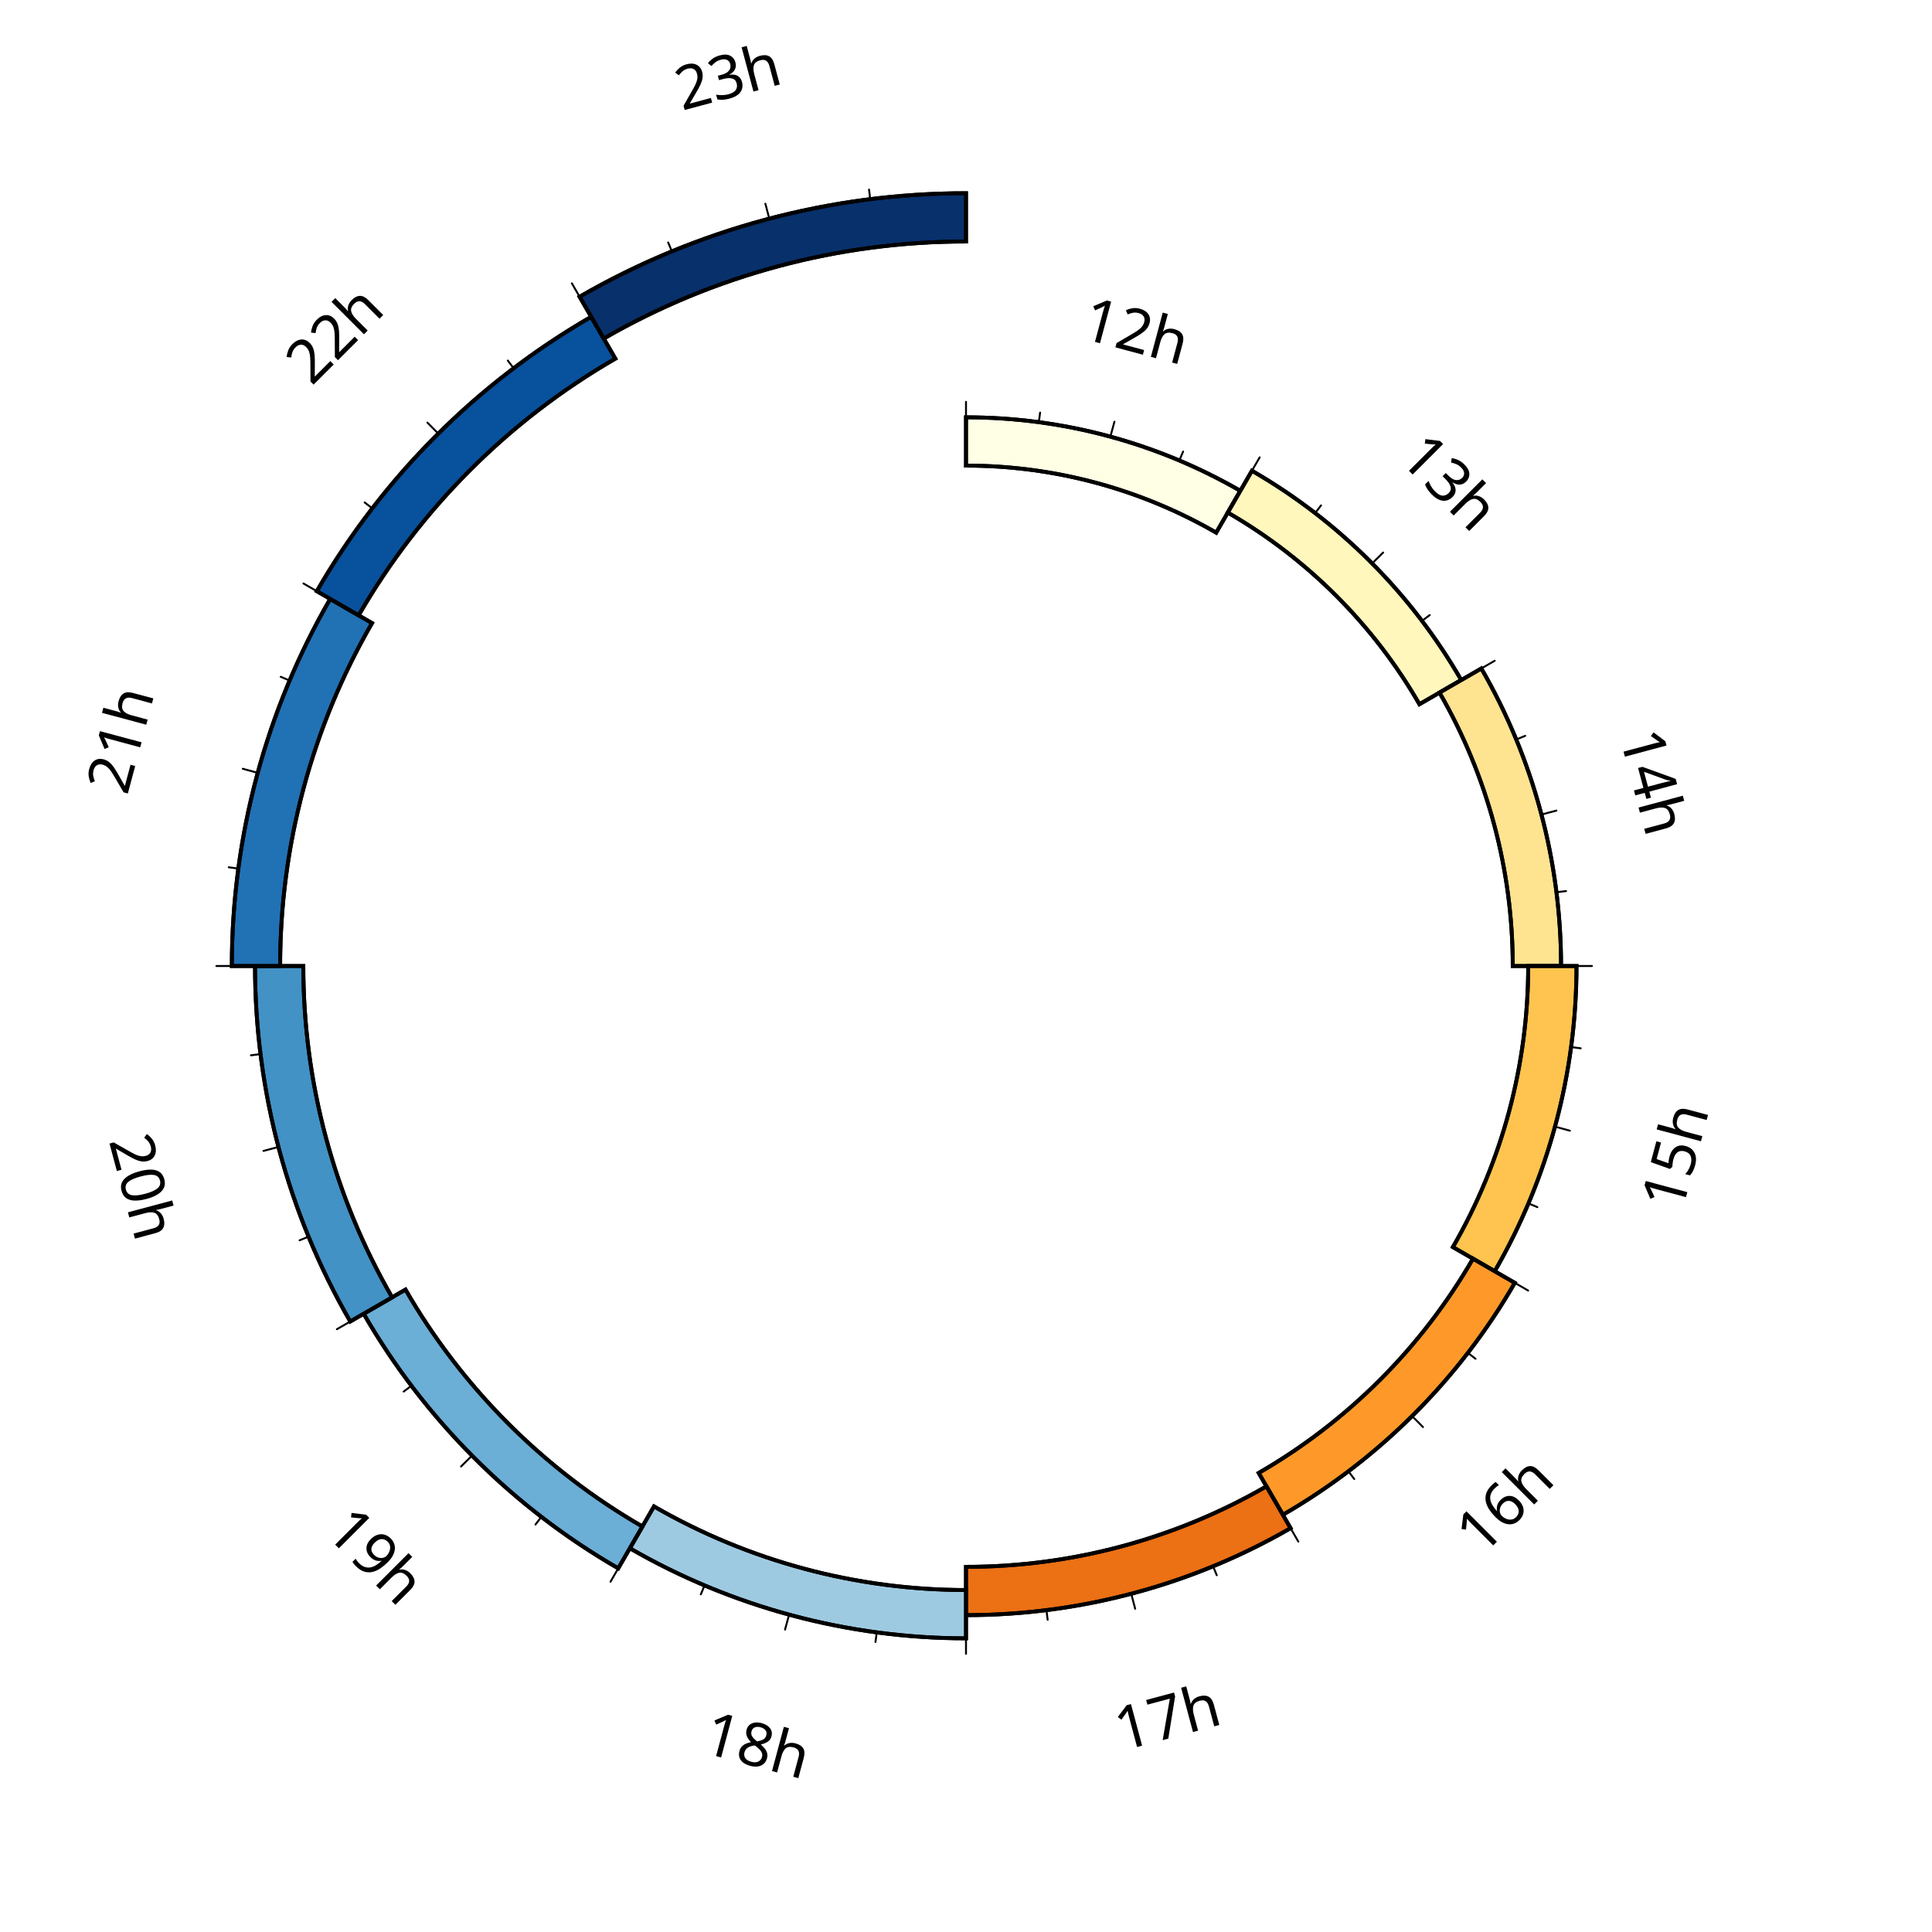
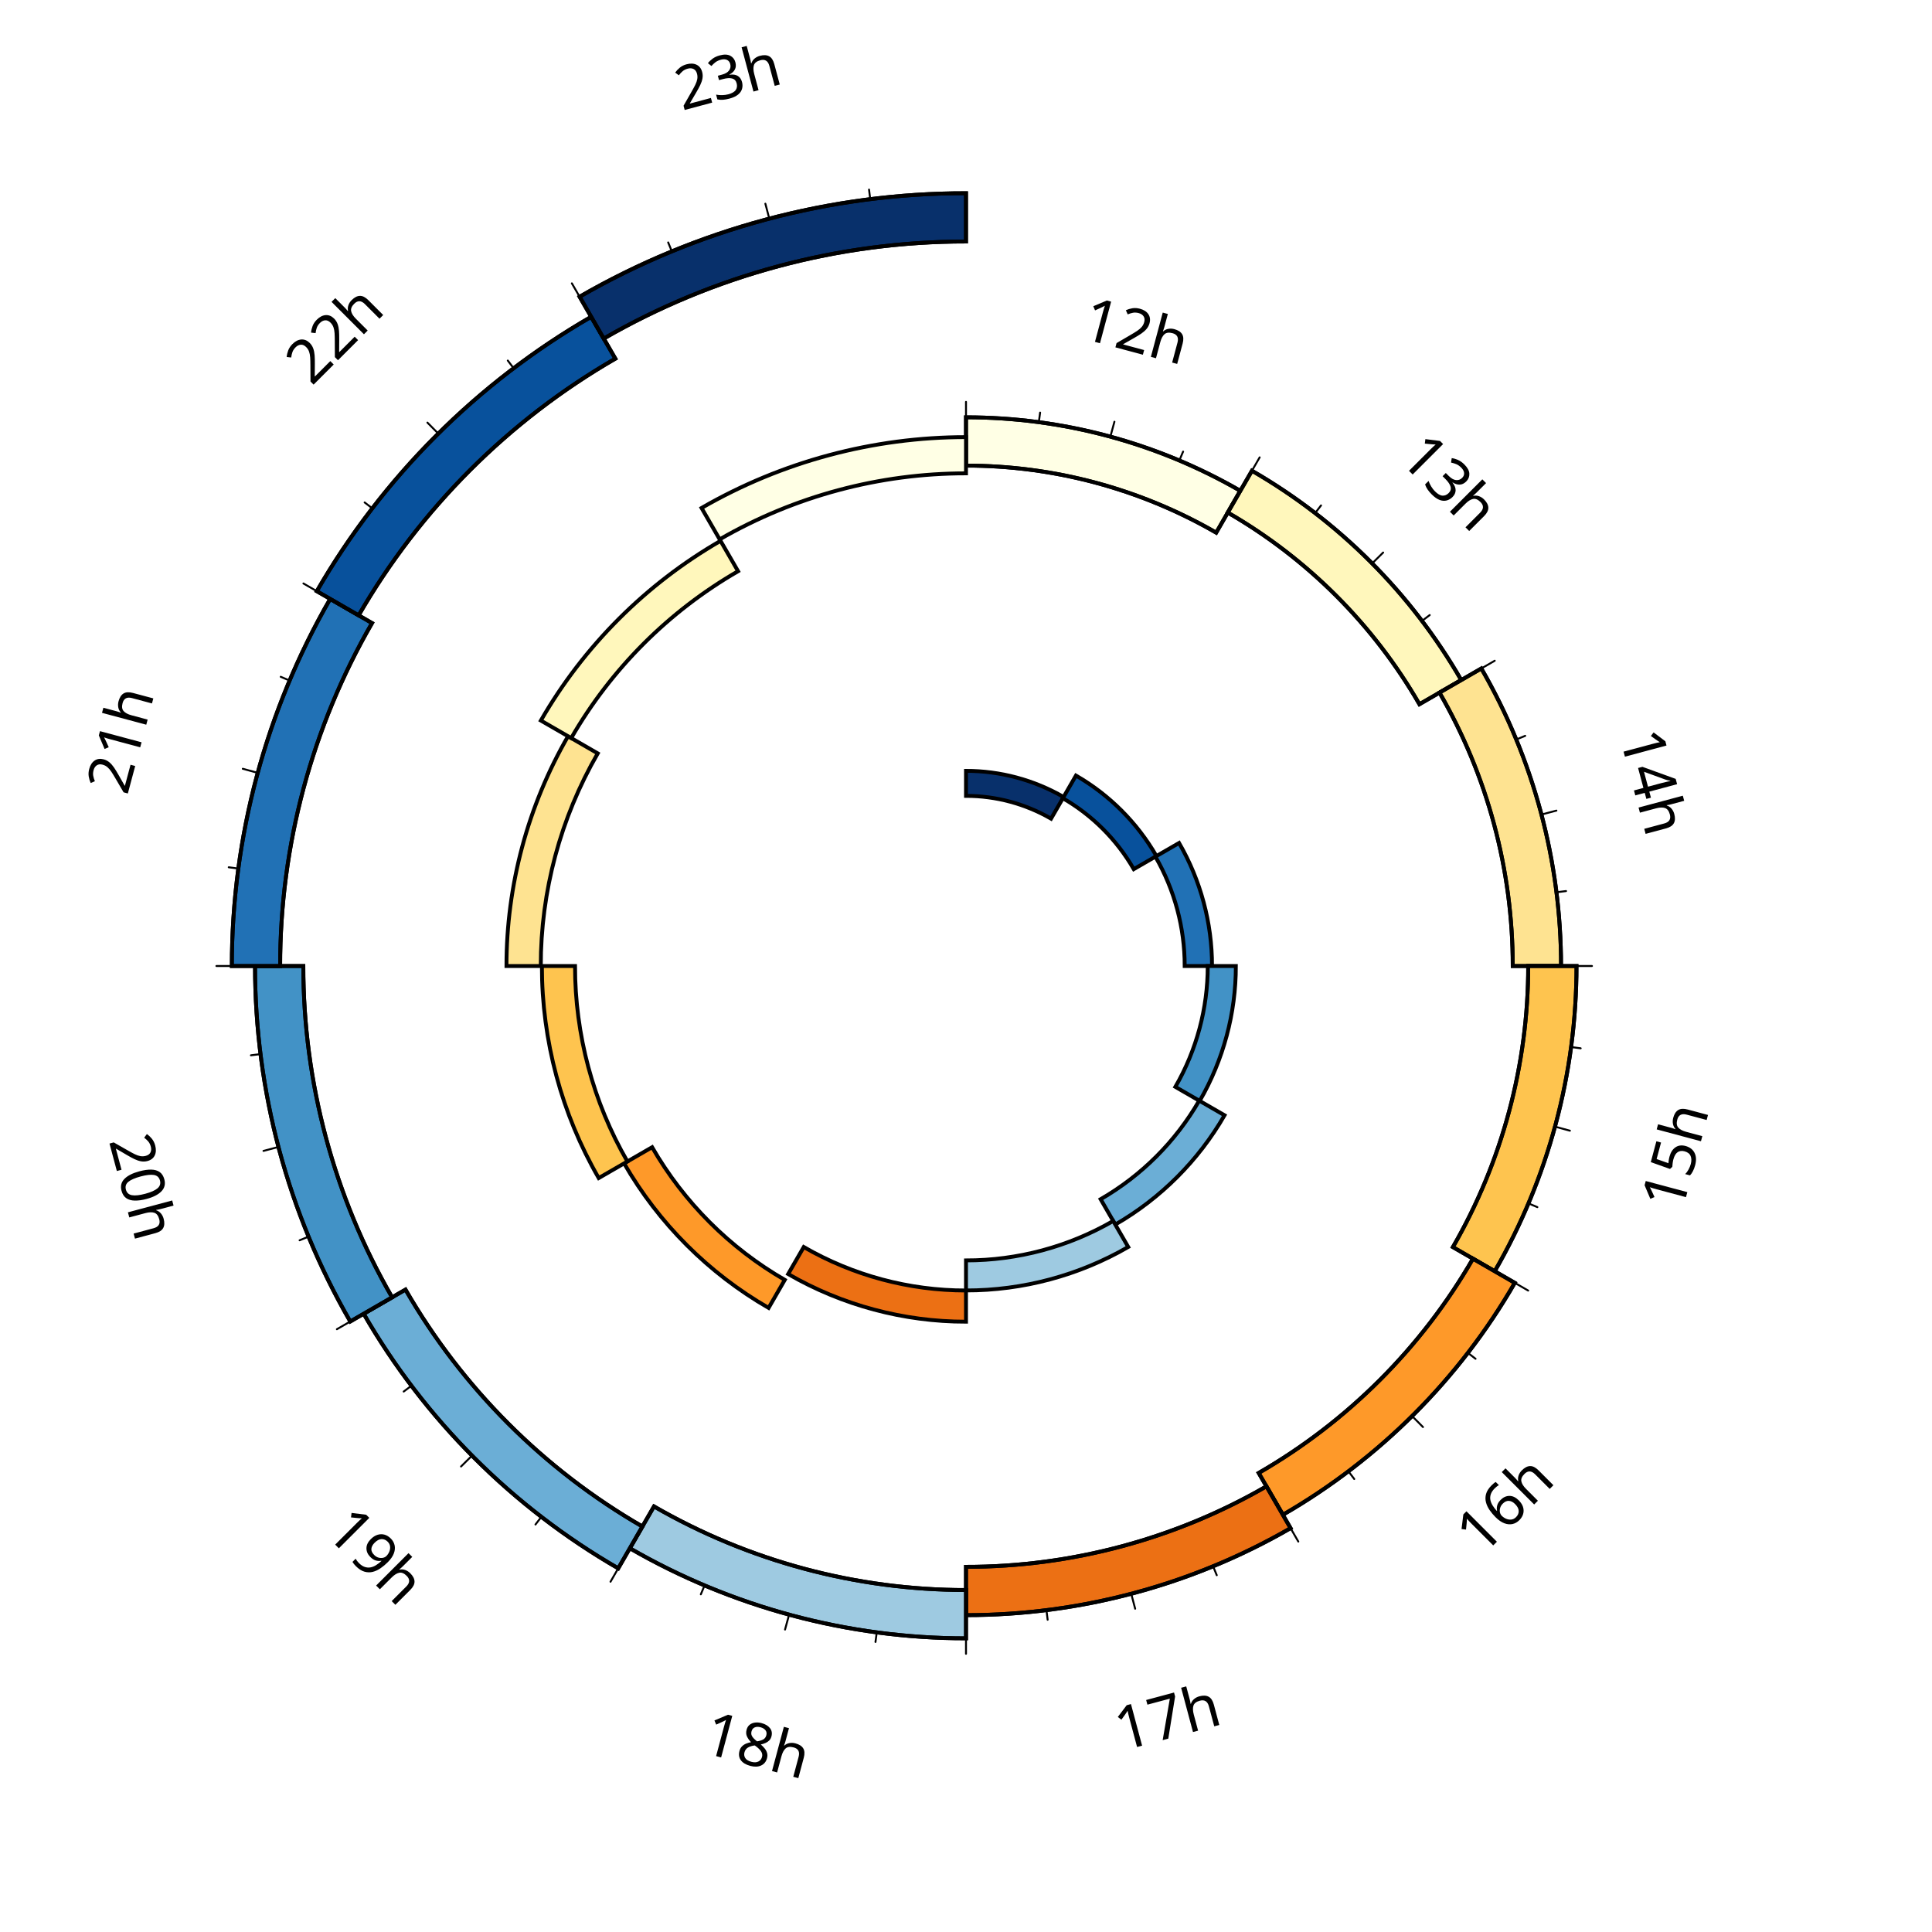
<svg xmlns="http://www.w3.org/2000/svg" width="1000px" height="1000px" version="1.1">
  <g id="ideograms">
+     <g id="highlighttrack_0">
+       <path d="M500.000,411.940 A88.060,88.060 40.000 0,1 544.030,423.738 L550.505,412.523 A101.010,101.010 0.000 0,0 500.000,398.990 Z" stroke-linecap="round" style="stroke-width: 2.0; stroke: rgb(0,0,0);  fill: rgb(8,48,107); " />
+     </g>
    <path d="M500.000,241.000 A259.000,259.000 40.000 0,1 629.500,275.699 L642.000,254.049 A284.000,284.000 0.000 0,0 500.000,216.000 Z" stroke-linecap="round" style="stroke-width: 2.0; stroke: rgb(0,0,0);  fill: rgb(255,255,229); " />
    <text x="585.2" y="181.9" font-size="31.2px" font-family="CMUBright-Roman" style="text-anchor:middle;fill:rgb(0,0,0)" transform="rotate(375.0,585.2,181.9)">12h</text>
    <line x1="500.000" y1="216.000" x2="500.000" y2="208.000" stroke-linecap="round" stroke-width="1" stroke="rgb(0,0,0)" />
    <text x="504.0" y="203.0" font-size="10.4px" font-family="CMUBright-Roman" style="text-anchor:start;fill:rgb(0,0,0)" transform="rotate(270.0,504.0,203.0)" />
    <line x1="537.694" y1="218.513" x2="538.358" y2="213.557" stroke-linecap="round" stroke-width="1" stroke="rgb(0,0,0)" />
    <line x1="574.721" y1="226.006" x2="576.826" y2="218.288" stroke-linecap="round" stroke-width="1" stroke="rgb(0,0,0)" />
    <text x="582.0" y="214.5" font-size="10.4px" font-family="CMUBright-Roman" style="text-anchor:start;fill:rgb(0,0,0)" transform="rotate(285.3,582.0,214.5)" />
    <line x1="610.426" y1="238.347" x2="612.370" y2="233.741" stroke-linecap="round" stroke-width="1" stroke="rgb(0,0,0)" />
+     <g id="highlighttrack_0">
+ </g>
    <path d="M500.000,241.000 A259.000,259.000 40.000 0,1 629.500,275.699 L642.000,254.049 A284.000,284.000 0.000 0,0 500.000,216.000 Z" stroke-linecap="round" style="stroke-width: 2.0; stroke: rgb(0,0,0);  fill: none; " />
+     <g id="highlighttrack_0">
+       <path d="M550.135,413.164 A100.270,100.270 40.000 0,1 586.836,449.865 L598.571,443.090 A113.820,113.820 0.000 0,0 556.910,401.429 Z" stroke-linecap="round" style="stroke-width: 2.0; stroke: rgb(0,0,0);  fill: rgb(8,81,156); " />
+     </g>
    <path d="M635.500,265.307 A271.000,271.000 40.000 0,1 734.693,364.500 L756.344,352.000 A296.000,296.000 0.000 0,0 648.000,243.656 Z" stroke-linecap="round" style="stroke-width: 2.0; stroke: rgb(0,0,0);  fill: rgb(255,247,188); " />
    <text x="742.8" y="257.2" font-size="31.2px" font-family="CMUBright-Roman" style="text-anchor:middle;fill:rgb(0,0,0)" transform="rotate(405.0,742.8,257.2)">13h</text>
    <line x1="648.000" y1="243.656" x2="652.000" y2="236.728" stroke-linecap="round" stroke-width="1" stroke="rgb(0,0,0)" />
    <text x="658.0" y="234.4" font-size="10.4px" font-family="CMUBright-Roman" style="text-anchor:start;fill:rgb(0,0,0)" transform="rotate(300.0,658.0,234.4)" />
    <line x1="680.714" y1="265.568" x2="683.767" y2="261.608" stroke-linecap="round" stroke-width="1" stroke="rgb(0,0,0)" />
    <line x1="710.230" y1="291.627" x2="715.912" y2="285.995" stroke-linecap="round" stroke-width="1" stroke="rgb(0,0,0)" />
    <text x="722.3" y="285.3" font-size="10.4px" font-family="CMUBright-Roman" style="text-anchor:start;fill:rgb(0,0,0)" transform="rotate(315.3,722.3,285.3)" />
    <line x1="736.027" y1="321.374" x2="740.014" y2="318.356" stroke-linecap="round" stroke-width="1" stroke="rgb(0,0,0)" />
+     <g id="highlighttrack_0">
+ </g>
    <path d="M635.500,265.307 A271.000,271.000 40.000 0,1 734.693,364.500 L756.344,352.000 A296.000,296.000 0.000 0,0 648.000,243.656 Z" stroke-linecap="round" style="stroke-width: 2.0; stroke: rgb(0,0,0);  fill: none; " />
+     <g id="highlighttrack_0">
+       <path d="M598.034,443.400 A113.200,113.200 40.000 0,1 613.200,500.000 L627.350,500.000 A127.350,127.350 0.000 0,0 610.288,436.325 Z" stroke-linecap="round" style="stroke-width: 2.0; stroke: rgb(0,0,0);  fill: rgb(33,113,181); " />
+     </g>
    <path d="M745.085,358.500 A283.000,283.000 40.000 0,1 783.000,500.000 L808.000,500.000 A308.000,308.000 0.000 0,0 766.736,346.000 Z" stroke-linecap="round" style="stroke-width: 2.0; stroke: rgb(0,0,0);  fill: rgb(254,227,145); " />
    <text x="845.3" y="407.5" font-size="31.2px" font-family="CMUBright-Roman" style="text-anchor:middle;fill:rgb(0,0,0)" transform="rotate(435.0,845.3,407.5)">14h</text>
    <line x1="766.736" y1="346.000" x2="773.664" y2="342.000" stroke-linecap="round" stroke-width="1" stroke="rgb(0,0,0)" />
    <text x="780.0" y="343.0" font-size="10.4px" font-family="CMUBright-Roman" style="text-anchor:start;fill:rgb(0,0,0)" transform="rotate(330.0,780.0,343.0)" />
    <line x1="784.816" y1="382.765" x2="789.439" y2="380.862" stroke-linecap="round" stroke-width="1" stroke="rgb(0,0,0)" />
    <line x1="797.856" y1="421.605" x2="805.592" y2="419.568" stroke-linecap="round" stroke-width="1" stroke="rgb(0,0,0)" />
    <text x="811.4" y="422.2" font-size="10.4px" font-family="CMUBright-Roman" style="text-anchor:start;fill:rgb(0,0,0)" transform="rotate(345.3,811.4,422.2)" />
    <line x1="805.626" y1="461.831" x2="810.587" y2="461.212" stroke-linecap="round" stroke-width="1" stroke="rgb(0,0,0)" />
+     <g id="highlighttrack_0">
+ </g>
    <path d="M745.085,358.500 A283.000,283.000 40.000 0,1 783.000,500.000 L808.000,500.000 A308.000,308.000 0.000 0,0 766.736,346.000 Z" stroke-linecap="round" style="stroke-width: 2.0; stroke: rgb(0,0,0);  fill: none; " />
+     <g id="highlighttrack_0">
+       <path d="M625.130,500.000 A125.130,125.130 40.000 0,1 608.366,562.565 L620.966,569.840 A139.680,139.680 0.000 0,0 639.680,500.000 Z" stroke-linecap="round" style="stroke-width: 2.0; stroke: rgb(0,0,0);  fill: rgb(66,146,198); " />
+     </g>
    <path d="M791.000,500.000 A291.000,291.000 40.000 0,1 752.013,645.500 L773.664,658.000 A316.000,316.000 0.000 0,0 816.000,500.000 Z" stroke-linecap="round" style="stroke-width: 2.0; stroke: rgb(0,0,0);  fill: rgb(254,196,79); " />
    <text x="877.6" y="601.2" font-size="31.2px" font-family="CMUBright-Roman" style="text-anchor:middle;fill:rgb(0,0,0)" transform="rotate(-75.0,877.6,601.2)">15h</text>
    <line x1="816.000" y1="500.000" x2="824.000" y2="500.000" stroke-linecap="round" stroke-width="1" stroke="rgb(0,0,0)" />
    <text x="829.0" y="504.0" font-size="10.4px" font-family="CMUBright-Roman" style="text-anchor:start;fill:rgb(0,0,0)" transform="rotate(360.0,829.0,504.0)" />
    <line x1="813.204" y1="541.941" x2="818.160" y2="542.605" stroke-linecap="round" stroke-width="1" stroke="rgb(0,0,0)" />
    <line x1="804.867" y1="583.140" x2="812.585" y2="585.245" stroke-linecap="round" stroke-width="1" stroke="rgb(0,0,0)" />
    <text x="816.3" y="590.4" font-size="10.4px" font-family="CMUBright-Roman" style="text-anchor:start;fill:rgb(0,0,0)" transform="rotate(15.3,816.3,590.4)" />
    <line x1="791.135" y1="622.868" x2="795.741" y2="624.813" stroke-linecap="round" stroke-width="1" stroke="rgb(0,0,0)" />
+     <g id="highlighttrack_0">
+ </g>
    <path d="M791.000,500.000 A291.000,291.000 40.000 0,1 752.013,645.500 L773.664,658.000 A316.000,316.000 0.000 0,0 816.000,500.000 Z" stroke-linecap="round" style="stroke-width: 2.0; stroke: rgb(0,0,0);  fill: none; " />
+     <g id="highlighttrack_0">
+       <path d="M620.707,569.690 A139.380,139.380 40.000 0,1 569.690,620.707 L577.265,633.827 A154.530,154.530 0.000 0,0 633.827,577.265 Z" stroke-linecap="round" style="stroke-width: 2.0; stroke: rgb(0,0,0);  fill: rgb(107,174,214); " />
+     </g>
    <path d="M762.406,651.500 A303.000,303.000 40.000 0,1 651.500,762.406 L664.000,784.056 A328.000,328.000 0.000 0,0 784.056,664.000 Z" stroke-linecap="round" style="stroke-width: 2.0; stroke: rgb(0,0,0);  fill: rgb(254,153,41); " />
    <text x="786.4" y="786.4" font-size="31.2px" font-family="CMUBright-Roman" style="text-anchor:middle;fill:rgb(0,0,0)" transform="rotate(-45.0,786.4,786.4)">16h</text>
    <line x1="784.056" y1="664.000" x2="790.985" y2="668.000" stroke-linecap="round" stroke-width="1" stroke="rgb(0,0,0)" />
    <text x="793.3" y="674.0" font-size="10.4px" font-family="CMUBright-Roman" style="text-anchor:start;fill:rgb(0,0,0)" transform="rotate(30.0,793.3,674.0)" />
    <line x1="759.776" y1="700.251" x2="763.736" y2="703.303" stroke-linecap="round" stroke-width="1" stroke="rgb(0,0,0)" />
    <line x1="730.900" y1="732.958" x2="736.531" y2="738.640" stroke-linecap="round" stroke-width="1" stroke="rgb(0,0,0)" />
    <text x="737.2" y="745.0" font-size="10.4px" font-family="CMUBright-Roman" style="text-anchor:start;fill:rgb(0,0,0)" transform="rotate(45.3,737.2,745.0)" />
    <line x1="697.937" y1="761.543" x2="700.955" y2="765.530" stroke-linecap="round" stroke-width="1" stroke="rgb(0,0,0)" />
+     <g id="highlighttrack_0">
+ </g>
    <path d="M762.406,651.500 A303.000,303.000 40.000 0,1 651.500,762.406 L664.000,784.056 A328.000,328.000 0.000 0,0 784.056,664.000 Z" stroke-linecap="round" style="stroke-width: 2.0; stroke: rgb(0,0,0);  fill: none; " />
+     <g id="highlighttrack_0">
+       <path d="M576.195,631.974 A152.390,152.390 40.000 0,1 500.000,652.390 L500.000,667.940 A167.940,167.940 0.000 0,0 583.970,645.440 Z" stroke-linecap="round" style="stroke-width: 2.0; stroke: rgb(0,0,0);  fill: rgb(158,202,225); " />
+     </g>
    <path d="M655.500,769.334 A311.000,311.000 40.000 0,1 500.000,811.000 L500.000,836.000 A336.000,336.000 0.000 0,0 668.000,790.985 Z" stroke-linecap="round" style="stroke-width: 2.0; stroke: rgb(0,0,0);  fill: rgb(236,112,20); " />
    <text x="607.0" y="899.3" font-size="31.2px" font-family="CMUBright-Roman" style="text-anchor:middle;fill:rgb(0,0,0)" transform="rotate(-15.0,607.0,899.3)">17h</text>
    <line x1="668.000" y1="790.985" x2="672.000" y2="797.913" stroke-linecap="round" stroke-width="1" stroke="rgb(0,0,0)" />
    <text x="671.0" y="804.2" font-size="10.4px" font-family="CMUBright-Roman" style="text-anchor:start;fill:rgb(0,0,0)" transform="rotate(60.0,671.0,804.2)" />
    <line x1="627.893" y1="810.708" x2="629.796" y2="815.332" stroke-linecap="round" stroke-width="1" stroke="rgb(0,0,0)" />
    <line x1="585.522" y1="824.934" x2="587.558" y2="832.670" stroke-linecap="round" stroke-width="1" stroke="rgb(0,0,0)" />
    <text x="585.0" y="838.5" font-size="10.4px" font-family="CMUBright-Roman" style="text-anchor:start;fill:rgb(0,0,0)" transform="rotate(75.3,585.0,838.5)" />
    <line x1="541.639" y1="833.410" x2="542.258" y2="838.371" stroke-linecap="round" stroke-width="1" stroke="rgb(0,0,0)" />
+     <g id="highlighttrack_0">
+ </g>
    <path d="M655.500,769.334 A311.000,311.000 40.000 0,1 500.000,811.000 L500.000,836.000 A336.000,336.000 0.000 0,0 668.000,790.985 Z" stroke-linecap="round" style="stroke-width: 2.0; stroke: rgb(0,0,0);  fill: none; " />
+     <g id="highlighttrack_0">
+       <path d="M500.000,667.960 A167.960,167.960 40.000 0,1 416.020,645.458 L407.945,659.444 A184.110,184.110 0.000 0,0 500.000,684.110 Z" stroke-linecap="round" style="stroke-width: 2.0; stroke: rgb(0,0,0);  fill: rgb(236,112,20); " />
+     </g>
    <path d="M500.000,823.000 A323.000,323.000 40.000 0,1 338.500,779.726 L326.000,801.377 A348.000,348.000 0.000 0,0 500.000,848.000 Z" stroke-linecap="round" style="stroke-width: 2.0; stroke: rgb(0,0,0);  fill: rgb(158,202,225); " />
    <text x="389.1" y="913.9" font-size="31.2px" font-family="CMUBright-Roman" style="text-anchor:middle;fill:rgb(0,0,0)" transform="rotate(15.0,389.1,913.9)">18h</text>
    <line x1="500.000" y1="848.000" x2="500.000" y2="856.000" stroke-linecap="round" stroke-width="1" stroke="rgb(0,0,0)" />
    <text x="496.0" y="861.0" font-size="10.4px" font-family="CMUBright-Roman" style="text-anchor:start;fill:rgb(0,0,0)" transform="rotate(90.0,496.0,861.0)" />
    <line x1="453.812" y1="844.921" x2="453.148" y2="849.877" stroke-linecap="round" stroke-width="1" stroke="rgb(0,0,0)" />
    <line x1="408.440" y1="835.739" x2="406.335" y2="843.457" stroke-linecap="round" stroke-width="1" stroke="rgb(0,0,0)" />
    <text x="408.9" y="849.3" font-size="10.4px" font-family="CMUBright-Roman" style="text-anchor:end;fill:rgb(0,0,0)" transform="rotate(-74.7,408.9,849.3)" />
    <line x1="364.689" y1="820.617" x2="362.745" y2="825.223" stroke-linecap="round" stroke-width="1" stroke="rgb(0,0,0)" />
+     <g id="highlighttrack_0">
+ </g>
    <path d="M500.000,823.000 A323.000,323.000 40.000 0,1 338.500,779.726 L326.000,801.377 A348.000,348.000 0.000 0,0 500.000,848.000 Z" stroke-linecap="round" style="stroke-width: 2.0; stroke: rgb(0,0,0);  fill: none; " />
+     <g id="highlighttrack_0">
+       <path d="M406.200,662.466 A187.600,187.600 40.000 0,1 337.534,593.800 L323.028,602.175 A204.350,204.350 0.000 0,0 397.825,676.972 Z" stroke-linecap="round" style="stroke-width: 2.0; stroke: rgb(0,0,0);  fill: rgb(254,153,41); " />
+     </g>
    <path d="M332.500,790.119 A335.000,335.000 40.000 0,1 209.881,667.500 L188.231,680.000 A360.000,360.000 0.000 0,0 320.000,811.769 Z" stroke-linecap="round" style="stroke-width: 2.0; stroke: rgb(0,0,0);  fill: rgb(107,174,214); " />
    <text x="187.0" y="813.0" font-size="31.2px" font-family="CMUBright-Roman" style="text-anchor:middle;fill:rgb(0,0,0)" transform="rotate(45.0,187.0,813.0)">19h</text>
    <line x1="320.000" y1="811.769" x2="316.000" y2="818.697" stroke-linecap="round" stroke-width="1" stroke="rgb(0,0,0)" />
    <text x="317.0" y="825.0" font-size="10.4px" font-family="CMUBright-Roman" style="text-anchor:end;fill:rgb(0,0,0)" transform="rotate(-60.0,317.0,825.0)" />
    <line x1="280.213" y1="785.120" x2="277.160" y2="789.080" stroke-linecap="round" stroke-width="1" stroke="rgb(0,0,0)" />
    <line x1="244.315" y1="753.426" x2="238.633" y2="759.058" stroke-linecap="round" stroke-width="1" stroke="rgb(0,0,0)" />
    <text x="237.9" y="765.4" font-size="10.4px" font-family="CMUBright-Roman" style="text-anchor:end;fill:rgb(0,0,0)" transform="rotate(-44.7,237.9,765.4)" />
    <line x1="212.940" y1="717.248" x2="208.954" y2="720.266" stroke-linecap="round" stroke-width="1" stroke="rgb(0,0,0)" />
+     <g id="highlighttrack_0">
+ </g>
    <path d="M332.500,790.119 A335.000,335.000 40.000 0,1 209.881,667.500 L188.231,680.000 A360.000,360.000 0.000 0,0 320.000,811.769 Z" stroke-linecap="round" style="stroke-width: 2.0; stroke: rgb(0,0,0);  fill: none; " />
+     <g id="highlighttrack_0">
+       <path d="M324.742,601.185 A202.370,202.370 40.000 0,1 297.630,500.000 L280.480,500.000 A219.520,219.520 0.000 0,0 309.890,609.760 Z" stroke-linecap="round" style="stroke-width: 2.0; stroke: rgb(0,0,0);  fill: rgb(254,196,79); " />
+     </g>
    <path d="M202.953,671.500 A343.000,343.000 40.000 0,1 157.000,500.000 L132.000,500.000 A368.000,368.000 0.000 0,0 181.303,684.000 Z" stroke-linecap="round" style="stroke-width: 2.0; stroke: rgb(0,0,0);  fill: rgb(66,146,198); " />
    <text x="63.4" y="617.0" font-size="31.2px" font-family="CMUBright-Roman" style="text-anchor:middle;fill:rgb(0,0,0)" transform="rotate(75.0,63.4,617.0)">20h</text>
    <line x1="181.303" y1="684.000" x2="174.374" y2="688.000" stroke-linecap="round" stroke-width="1" stroke="rgb(0,0,0)" />
    <text x="172.1" y="694.0" font-size="10.4px" font-family="CMUBright-Roman" style="text-anchor:end;fill:rgb(0,0,0)" transform="rotate(-30.0,172.1,694.0)" />
    <line x1="159.701" y1="640.073" x2="155.077" y2="641.976" stroke-linecap="round" stroke-width="1" stroke="rgb(0,0,0)" />
    <line x1="144.120" y1="593.667" x2="136.384" y2="595.703" stroke-linecap="round" stroke-width="1" stroke="rgb(0,0,0)" />
    <text x="132.6" y="600.8" font-size="10.4px" font-family="CMUBright-Roman" style="text-anchor:end;fill:rgb(0,0,0)" transform="rotate(-14.7,132.6,600.8)" />
    <line x1="134.837" y1="545.604" x2="129.875" y2="546.224" stroke-linecap="round" stroke-width="1" stroke="rgb(0,0,0)" />
+     <g id="highlighttrack_0">
+ </g>
    <path d="M202.953,671.500 A343.000,343.000 40.000 0,1 157.000,500.000 L132.000,500.000 A368.000,368.000 0.000 0,0 181.303,684.000 Z" stroke-linecap="round" style="stroke-width: 2.0; stroke: rgb(0,0,0);  fill: none; " />
+     <g id="highlighttrack_0">
+       <path d="M279.900,500.000 A220.100,220.100 40.000 0,1 309.388,389.950 L294.016,381.075 A237.850,237.850 0.000 0,0 262.150,500.000 Z" stroke-linecap="round" style="stroke-width: 2.0; stroke: rgb(0,0,0);  fill: rgb(254,227,145); " />
+     </g>
    <path d="M145.000,500.000 A355.000,355.000 40.000 0,1 192.561,322.500 L170.910,310.000 A380.000,380.000 0.000 0,0 120.000,500.000 Z" stroke-linecap="round" style="stroke-width: 2.0; stroke: rgb(0,0,0);  fill: rgb(33,113,181); " />
    <text x="72.9" y="385.6" font-size="31.2px" font-family="CMUBright-Roman" style="text-anchor:middle;fill:rgb(0,0,0)" transform="rotate(-75.0,72.9,385.6)">21h</text>
    <line x1="120.000" y1="500.000" x2="112.000" y2="500.000" stroke-linecap="round" stroke-width="1" stroke="rgb(0,0,0)" />
    <text x="107.0" y="504.0" font-size="10.4px" font-family="CMUBright-Roman" style="text-anchor:end;fill:rgb(0,0,0)" transform="rotate(0.0,107.0,504.0)" />
    <line x1="123.362" y1="449.564" x2="118.406" y2="448.901" stroke-linecap="round" stroke-width="1" stroke="rgb(0,0,0)" />
    <line x1="133.388" y1="400.021" x2="125.670" y2="397.916" stroke-linecap="round" stroke-width="1" stroke="rgb(0,0,0)" />
    <text x="119.8" y="400.5" font-size="10.4px" font-family="CMUBright-Roman" style="text-anchor:end;fill:rgb(0,0,0)" transform="rotate(15.3,119.8,400.5)" />
    <line x1="149.901" y1="352.247" x2="145.295" y2="350.303" stroke-linecap="round" stroke-width="1" stroke="rgb(0,0,0)" />
+     <g id="highlighttrack_0">
+ </g>
    <path d="M145.000,500.000 A355.000,355.000 40.000 0,1 192.561,322.500 L170.910,310.000 A380.000,380.000 0.000 0,0 120.000,500.000 Z" stroke-linecap="round" style="stroke-width: 2.0; stroke: rgb(0,0,0);  fill: none; " />
+     <g id="highlighttrack_0">
+       <path d="M295.661,382.025 A235.950,235.950 40.000 0,1 382.025,295.661 L372.950,279.943 A254.100,254.100 0.000 0,0 279.943,372.950 Z" stroke-linecap="round" style="stroke-width: 2.0; stroke: rgb(0,0,0);  fill: rgb(255,247,188); " />
+     </g>
    <path d="M185.633,318.500 A363.000,363.000 40.000 0,1 318.500,185.633 L306.000,163.982 A388.000,388.000 0.000 0,0 163.982,306.000 Z" stroke-linecap="round" style="stroke-width: 2.0; stroke: rgb(0,0,0);  fill: rgb(8,81,156); " />
    <text x="180.7" y="180.7" font-size="31.2px" font-family="CMUBright-Roman" style="text-anchor:middle;fill:rgb(0,0,0)" transform="rotate(-45.0,180.7,180.7)">22h</text>
    <line x1="163.982" y1="306.000" x2="157.054" y2="302.000" stroke-linecap="round" stroke-width="1" stroke="rgb(0,0,0)" />
    <text x="150.7" y="303.0" font-size="10.4px" font-family="CMUBright-Roman" style="text-anchor:end;fill:rgb(0,0,0)" transform="rotate(30.0,150.7,303.0)" />
    <line x1="192.704" y1="263.118" x2="188.744" y2="260.066" stroke-linecap="round" stroke-width="1" stroke="rgb(0,0,0)" />
    <line x1="226.863" y1="224.428" x2="221.231" y2="218.746" stroke-linecap="round" stroke-width="1" stroke="rgb(0,0,0)" />
    <text x="214.9" y="218.0" font-size="10.4px" font-family="CMUBright-Roman" style="text-anchor:end;fill:rgb(0,0,0)" transform="rotate(45.3,214.9,218.0)" />
    <line x1="265.855" y1="190.614" x2="262.837" y2="186.627" stroke-linecap="round" stroke-width="1" stroke="rgb(0,0,0)" />
+     <g id="highlighttrack_0">
+ </g>
    <path d="M185.633,318.500 A363.000,363.000 40.000 0,1 318.500,185.633 L306.000,163.982 A388.000,388.000 0.000 0,0 163.982,306.000 Z" stroke-linecap="round" style="stroke-width: 2.0; stroke: rgb(0,0,0);  fill: none; " />
+     <g id="highlighttrack_0">
+       <path d="M372.500,279.164 A255.000,255.000 40.000 0,1 500.000,245.000 L500.000,226.250 A273.750,273.750 0.000 0,0 363.125,262.926 Z" stroke-linecap="round" style="stroke-width: 2.0; stroke: rgb(0,0,0);  fill: rgb(255,255,229); " />
+     </g>
    <path d="M312.500,175.240 A375.000,375.000 40.000 0,1 500.000,125.000 L500.000,100.000 A400.000,400.000 0.000 0,0 300.000,153.590 Z" stroke-linecap="round" style="stroke-width: 2.0; stroke: rgb(0,0,0);  fill: rgb(8,48,107); " />
    <text x="379.5" y="50.2" font-size="31.2px" font-family="CMUBright-Roman" style="text-anchor:middle;fill:rgb(0,0,0)" transform="rotate(-15.0,379.5,50.2)">23h</text>
    <line x1="300.000" y1="153.590" x2="296.000" y2="146.662" stroke-linecap="round" stroke-width="1" stroke="rgb(0,0,0)" />
    <text x="290.0" y="144.3" font-size="10.4px" font-family="CMUBright-Roman" style="text-anchor:end;fill:rgb(0,0,0)" transform="rotate(60.0,290.0,144.3)" />
    <line x1="347.747" y1="130.109" x2="345.844" y2="125.486" stroke-linecap="round" stroke-width="1" stroke="rgb(0,0,0)" />
    <line x1="398.188" y1="113.174" x2="396.152" y2="105.438" stroke-linecap="round" stroke-width="1" stroke="rgb(0,0,0)" />
    <text x="391.0" y="101.6" font-size="10.4px" font-family="CMUBright-Roman" style="text-anchor:end;fill:rgb(0,0,0)" transform="rotate(75.3,391.0,101.6)" />
    <line x1="450.430" y1="103.083" x2="449.811" y2="98.122" stroke-linecap="round" stroke-width="1" stroke="rgb(0,0,0)" />
+     <g id="highlighttrack_0">
+ </g>
    <path d="M312.500,175.240 A375.000,375.000 40.000 0,1 500.000,125.000 L500.000,100.000 A400.000,400.000 0.000 0,0 300.000,153.590 Z" stroke-linecap="round" style="stroke-width: 2.0; stroke: rgb(0,0,0);  fill: none; " />
  </g>
</svg>
